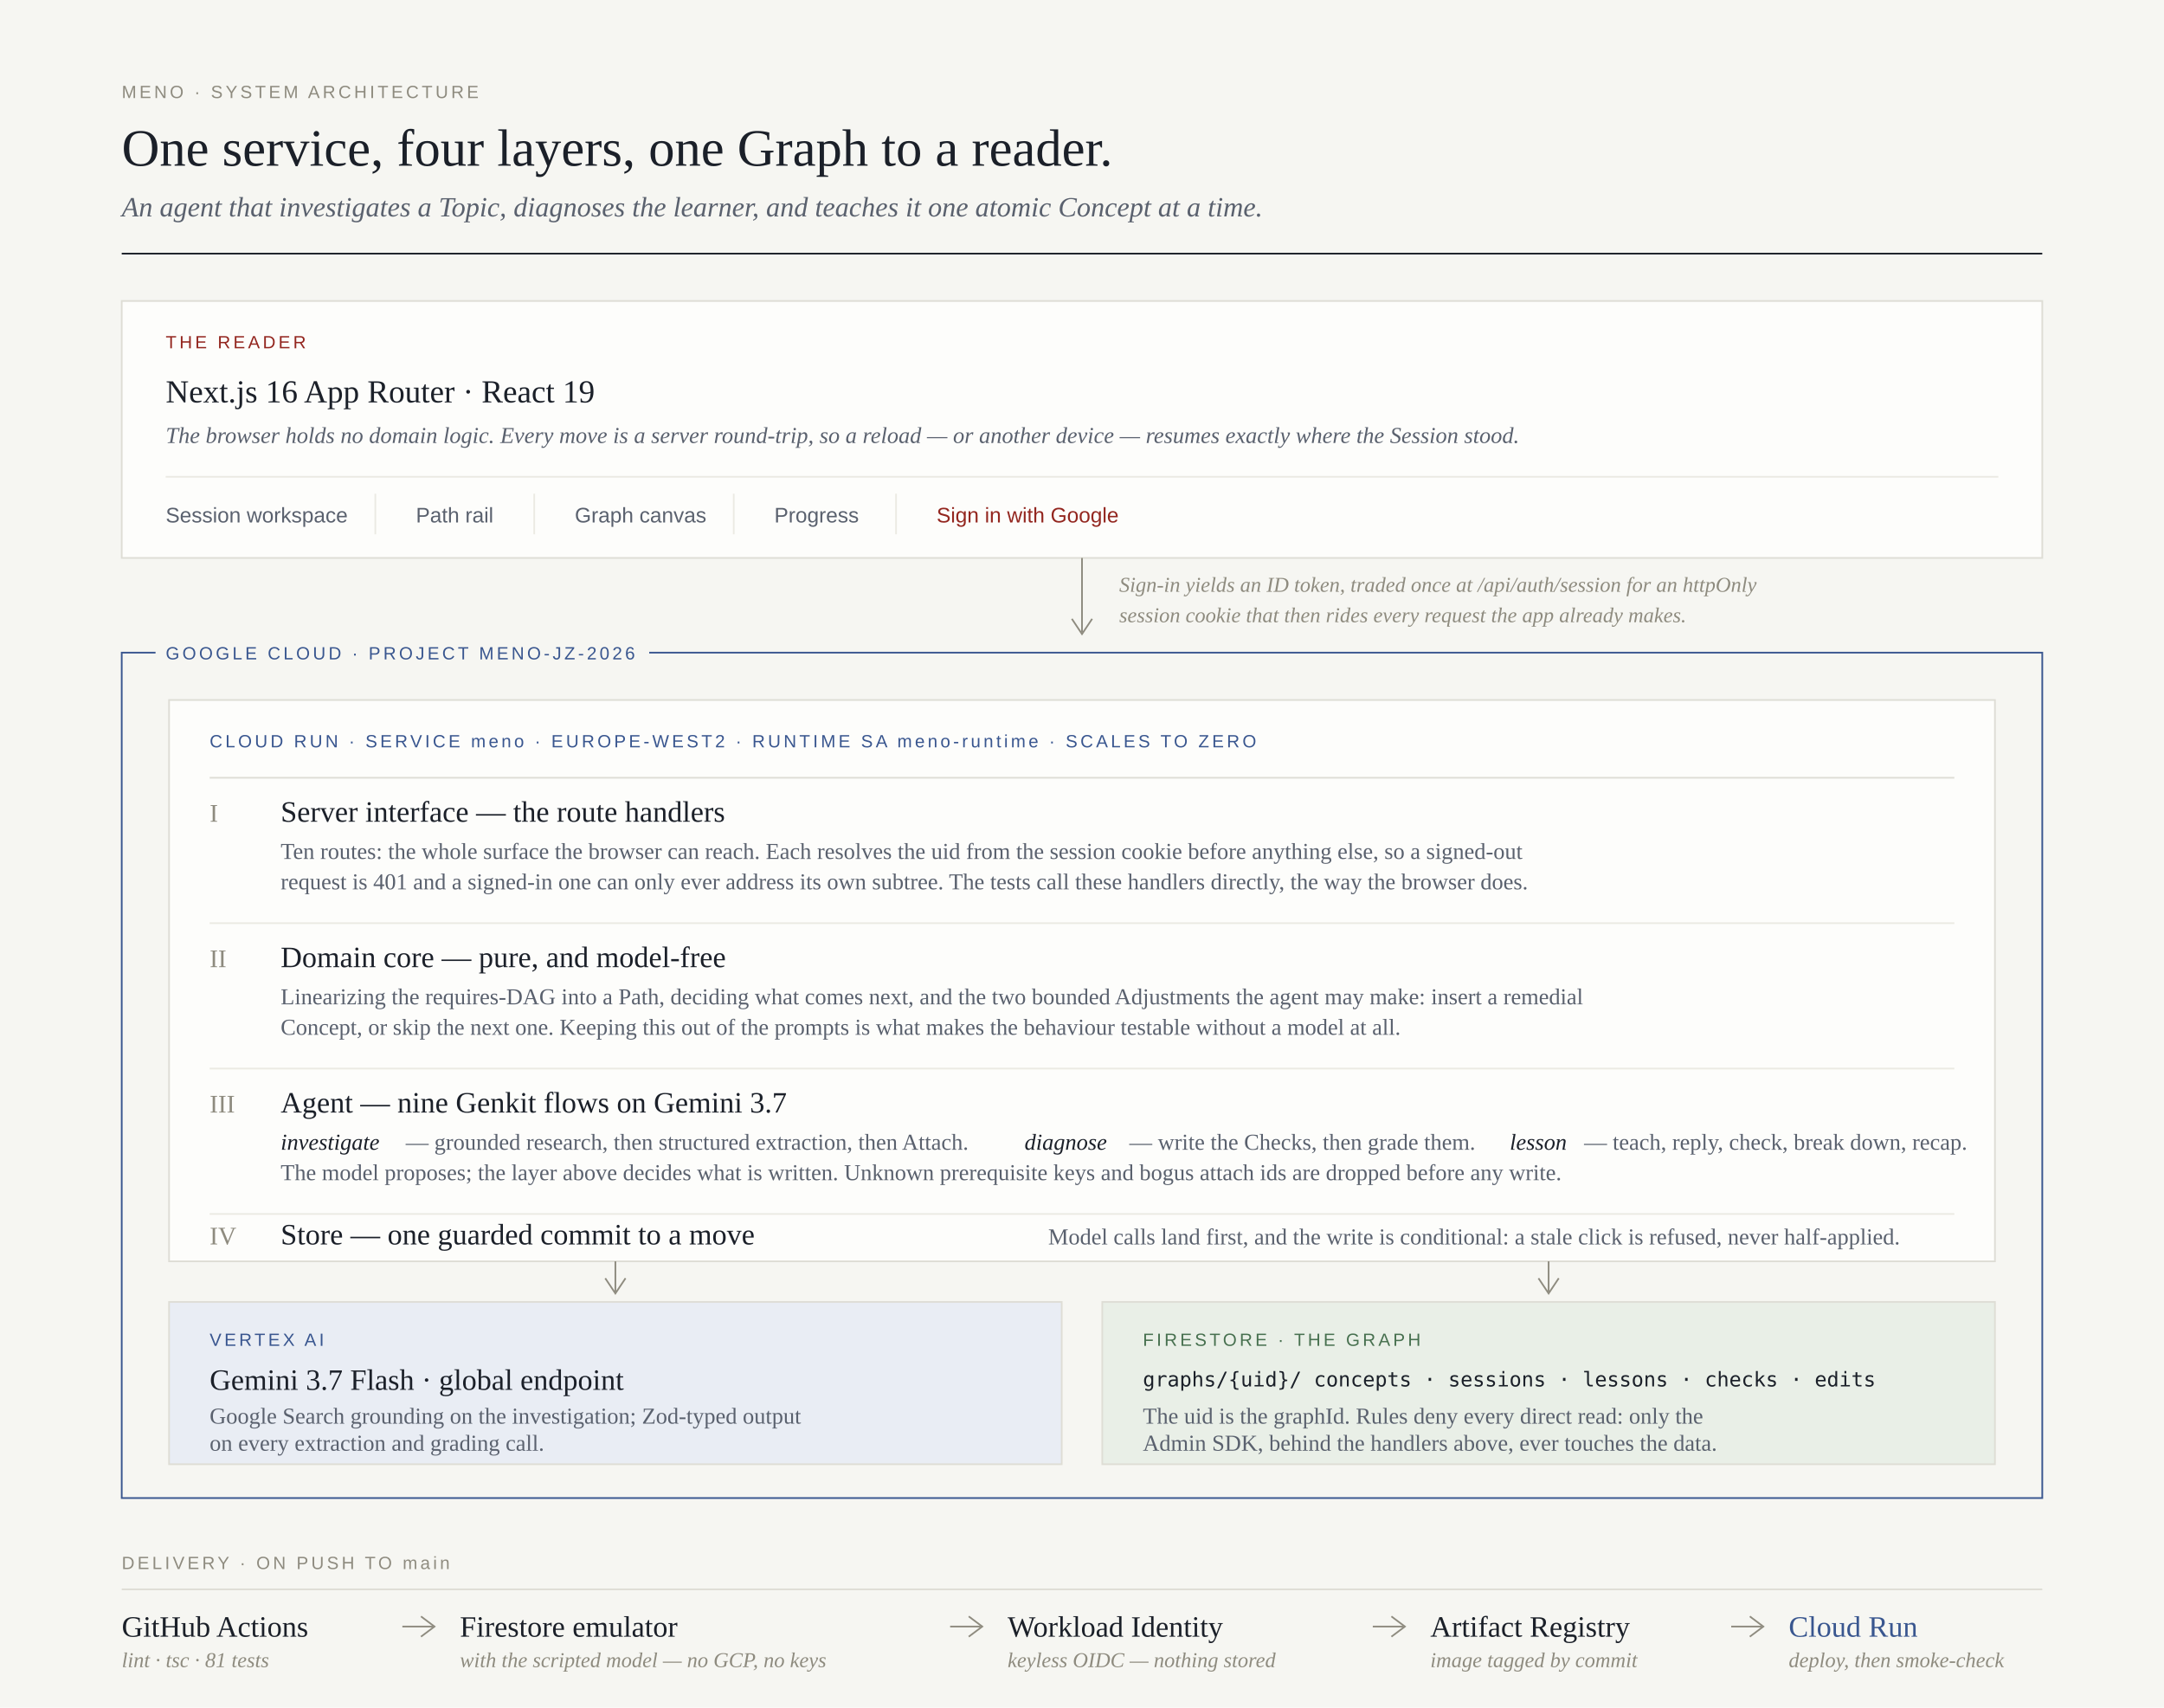
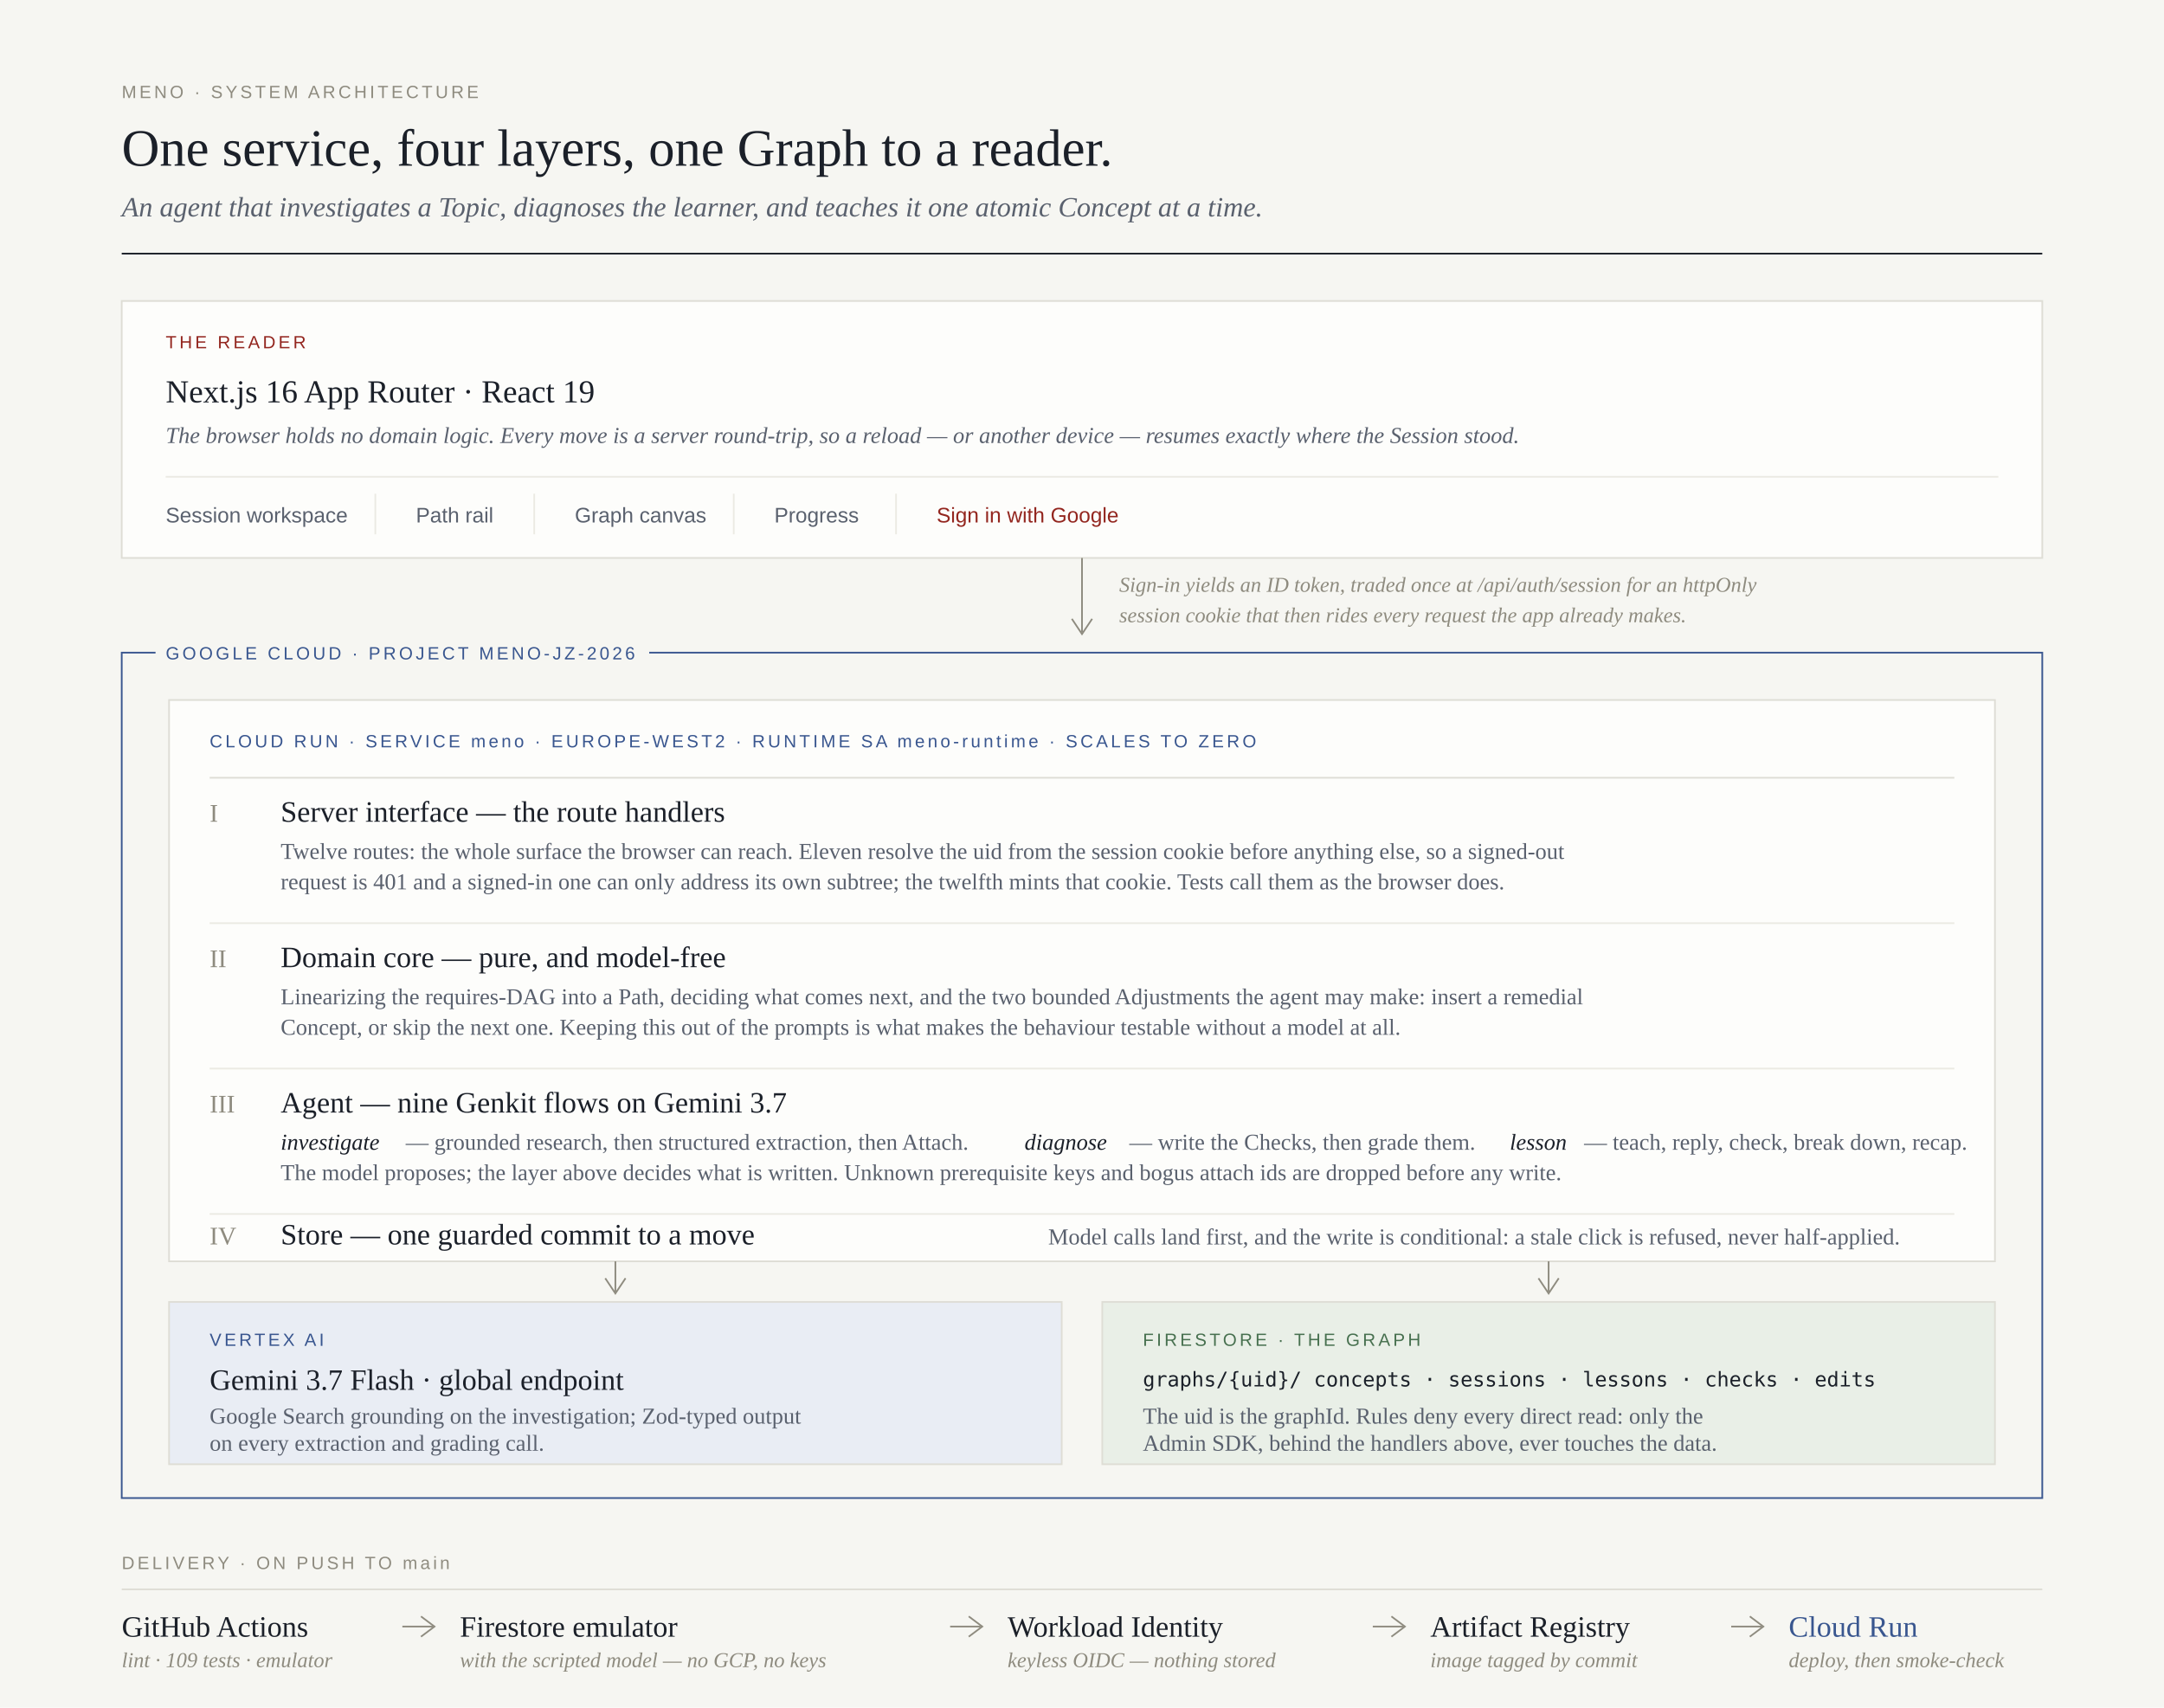
<svg xmlns="http://www.w3.org/2000/svg" viewBox="0 0 1280 1010" width="1280" height="1010">
  <style>
    .arch text { font-family: Newsreader, Georgia, "Times New Roman", serif; }
    .arch .sc {
      font-family: "IBM Plex Sans", "Helvetica Neue", Arial, sans-serif;
      font-size: 10.5px; font-weight: 500; letter-spacing: 1.7px;
          }
    .arch .ti  { font-size: 31px; fill: #1b2029; font-weight: 400; }
    .arch .sf  { font-size: 16.5px; fill: #5a616e; font-style: italic; }
    .arch .h   { font-size: 19px; fill: #1b2029; }
    .arch .h2  { font-size: 17.5px; fill: #1b2029; }
    .arch .p   { font-size: 13.5px; fill: #5a616e; }
    .arch .pi  { font-size: 13.5px; fill: #5a616e; font-style: italic; }
    .arch .q   { font-size: 12.5px; fill: #8e8b7f; font-style: italic; }
    .arch .n   { font-size: 15px; fill: #8e8b7f; }
    .arch .lb  { font-family: "IBM Plex Sans", "Helvetica Neue", Arial, sans-serif;
                 font-size: 12.5px; fill: #5a616e; }
    .arch .mono{ font-family: "IBM Plex Mono", ui-monospace, Menlo, monospace;
                 font-size: 12px; fill: #5a616e; }
  </style>
  <g class="arch">
    <rect width="1280" height="1010" fill="#f6f6f2" />
    <text class="sc" x="72" y="58" fill="#8e8b7f">MENO · SYSTEM ARCHITECTURE</text>
    <text class="ti" x="72" y="98">One service, four layers, one Graph to a reader.</text>
    <text class="sf" x="72" y="128">An agent that investigates a Topic, diagnoses the learner, and teaches it one atomic Concept at a time.</text>
    <line x1="72" y1="150" x2="1208" y2="150" stroke="#1b2029" stroke-width="1" />
    <rect x="72" y="178" width="1136" height="152" fill="#fdfdfb" stroke="#deddd5" />
    <text class="sc" x="98" y="206" fill="#93261f">THE READER</text>
    <text class="h" x="98" y="238">Next.js 16 App Router · React 19</text>
    <text class="pi" x="98" y="262">The browser holds no domain logic. Every move is a server round-trip, so a reload — or another device — resumes exactly where the Session stood.</text>
    <line x1="98" y1="282" x2="1182" y2="282" stroke="#ebeae3" />
    <g>
      <text class="lb" x="98" y="309">Session workspace</text>
      <line x1="222" y1="292" x2="222" y2="316" stroke="#ebeae3" />
      <text class="lb" x="246" y="309">Path rail</text>
      <line x1="316" y1="292" x2="316" y2="316" stroke="#ebeae3" />
      <text class="lb" x="340" y="309">Graph canvas</text>
      <line x1="434" y1="292" x2="434" y2="316" stroke="#ebeae3" />
      <text class="lb" x="458" y="309">Progress</text>
      <line x1="530" y1="292" x2="530" y2="316" stroke="#ebeae3" />
      <text class="lb" x="554" y="309" style="fill:#93261f">Sign in with Google</text>
    </g>
    <line x1="640" y1="330" x2="640" y2="374" stroke="#8e8b7f" stroke-width="1" />
    <path d="M634 366 L640 375 L646 366" fill="none" stroke="#8e8b7f" stroke-width="1" />
    <text class="q" x="662" y="350">Sign-in yields an ID token, traded once at /api/auth/session for an httpOnly</text>
    <text class="q" x="662" y="368">session cookie that then rides every request the app already makes.</text>
    <rect x="72" y="386" width="1136" height="500" fill="none" stroke="#39568f" stroke-width="1" />
    <rect x="92" y="378" width="292" height="16" fill="#f6f6f2" />
    <text class="sc" x="98" y="390" fill="#39568f">GOOGLE CLOUD · PROJECT MENO-JZ-2026</text>
    <rect x="100" y="414" width="1080" height="332" fill="#fdfdfb" stroke="#deddd5" />
    <text class="sc" x="124" y="442" fill="#39568f">CLOUD RUN · SERVICE meno · EUROPE-WEST2 · RUNTIME SA meno-runtime · SCALES TO ZERO</text>
    <line x1="124" y1="460" x2="1156" y2="460" stroke="#deddd5" />
    <text class="n" x="124" y="486">I</text>
    <text class="h2" x="166" y="486">Server interface — the route handlers</text>
-     <text class="p" x="166" y="508">Ten routes: the whole surface the browser can reach. Each resolves the uid from the session cookie before anything else, so a signed-out</text>
-     <text class="p" x="166" y="526">request is 401 and a signed-in one can only ever address its own subtree. The tests call these handlers directly, the way the browser does.</text>
+     <text class="p" x="166" y="508">Twelve routes: the whole surface the browser can reach. Eleven resolve the uid from the session cookie before anything else, so a signed-out</text>
+     <text class="p" x="166" y="526">request is 401 and a signed-in one can only address its own subtree; the twelfth mints that cookie. Tests call them as the browser does.</text>
    <line x1="124" y1="546" x2="1156" y2="546" stroke="#ebeae3" />
    <text class="n" x="124" y="572">II</text>
    <text class="h2" x="166" y="572">Domain core — pure, and model-free</text>
    <text class="p" x="166" y="594">Linearizing the requires-DAG into a Path, deciding what comes next, and the two bounded Adjustments the agent may make: insert a remedial</text>
    <text class="p" x="166" y="612">Concept, or skip the next one. Keeping this out of the prompts is what makes the behaviour testable without a model at all.</text>
    <line x1="124" y1="632" x2="1156" y2="632" stroke="#ebeae3" />
    <text class="n" x="124" y="658">III</text>
    <text class="h2" x="166" y="658">Agent — nine Genkit flows on Gemini 3.7</text>
    <text class="p" x="166" y="680" font-style="italic" style="fill:#1b2029">investigate</text>
    <text class="p" x="240" y="680">— grounded research, then structured extraction, then Attach.</text>
    <text class="p" x="606" y="680" font-style="italic" style="fill:#1b2029">diagnose</text>
    <text class="p" x="668" y="680">— write the Checks, then grade them.</text>
    <text class="p" x="893" y="680" font-style="italic" style="fill:#1b2029">lesson</text>
    <text class="p" x="937" y="680">— teach, reply, check, break down, recap.</text>
    <text class="p" x="166" y="698">The model proposes; the layer above decides what is written. Unknown prerequisite keys and bogus attach ids are dropped before any write.</text>
    <line x1="124" y1="718" x2="1156" y2="718" stroke="#ebeae3" />
    <text class="n" x="124" y="736">IV</text>
    <text class="h2" x="166" y="736">Store — one guarded commit to a move</text>
    <text class="p" x="620" y="736">Model calls land first, and the write is conditional: a stale click is refused, never half-applied.</text>
    <rect x="100" y="770" width="528" height="96" fill="#e9edf4" stroke="#deddd5" />
    <text class="sc" x="124" y="796" fill="#39568f">VERTEX AI</text>
    <text class="h2" x="124" y="822">Gemini 3.7 Flash · global endpoint</text>
    <text class="p" x="124" y="842">Google Search grounding on the investigation; Zod-typed output</text>
    <text class="p" x="124" y="858">on every extraction and grading call.</text>
    <rect x="652" y="770" width="528" height="96" fill="#e9efe7" stroke="#deddd5" />
    <text class="sc" x="676" y="796" fill="#47704f">FIRESTORE · THE GRAPH</text>
    <text class="mono" x="676" y="820" style="fill:#1b2029">graphs/{uid}/ concepts · sessions · lessons · checks · edits</text>
    <text class="p" x="676" y="842">The uid is the graphId. Rules deny every direct read: only the</text>
    <text class="p" x="676" y="858">Admin SDK, behind the handlers above, ever touches the data.</text>
    <line x1="364" y1="746" x2="364" y2="764" stroke="#8e8b7f" />
    <path d="M358 756 L364 765 L370 756" fill="none" stroke="#8e8b7f" />
    <line x1="916" y1="746" x2="916" y2="764" stroke="#8e8b7f" />
    <path d="M910 756 L916 765 L922 756" fill="none" stroke="#8e8b7f" />
    <text class="sc" x="72" y="928" fill="#8e8b7f">DELIVERY · ON PUSH TO main</text>
    <line x1="72" y1="940" x2="1208" y2="940" stroke="#deddd5" />
    <g>
      <text class="h2" x="72" y="968">GitHub Actions</text>
-       <text class="q" x="72" y="986">lint · tsc · 81 tests</text>
+       <text class="q" x="72" y="986">lint · 109 tests · emulator</text>
      <line x1="238" y1="962" x2="256" y2="962" stroke="#8e8b7f" />
      <path d="M249 956 L257 962 L249 968" fill="none" stroke="#8e8b7f" />
      <text class="h2" x="272" y="968">Firestore emulator</text>
      <text class="q" x="272" y="986">with the scripted model — no GCP, no keys</text>
      <line x1="562" y1="962" x2="580" y2="962" stroke="#8e8b7f" />
      <path d="M573 956 L581 962 L573 968" fill="none" stroke="#8e8b7f" />
      <text class="h2" x="596" y="968">Workload Identity</text>
      <text class="q" x="596" y="986">keyless OIDC — nothing stored</text>
      <line x1="812" y1="962" x2="830" y2="962" stroke="#8e8b7f" />
      <path d="M823 956 L831 962 L823 968" fill="none" stroke="#8e8b7f" />
      <text class="h2" x="846" y="968">Artifact Registry</text>
      <text class="q" x="846" y="986">image tagged by commit</text>
      <line x1="1024" y1="962" x2="1042" y2="962" stroke="#8e8b7f" />
      <path d="M1035 956 L1043 962 L1035 968" fill="none" stroke="#8e8b7f" />
      <text class="h2" x="1058" y="968" style="fill:#39568f">Cloud Run</text>
      <text class="q" x="1058" y="986">deploy, then smoke-check</text>
    </g>
  </g>
</svg>
